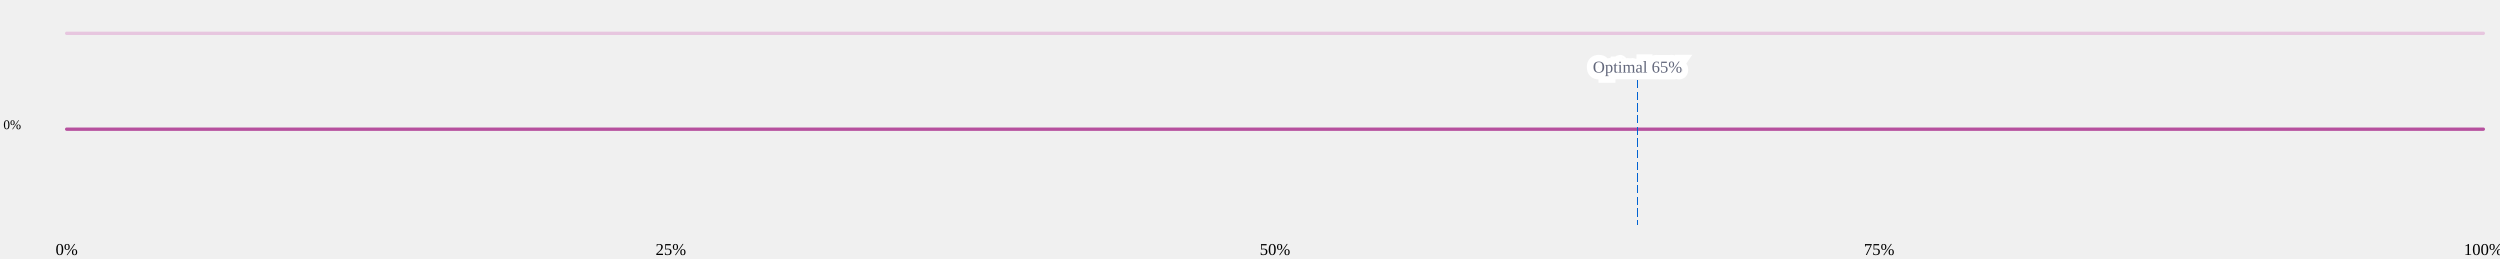
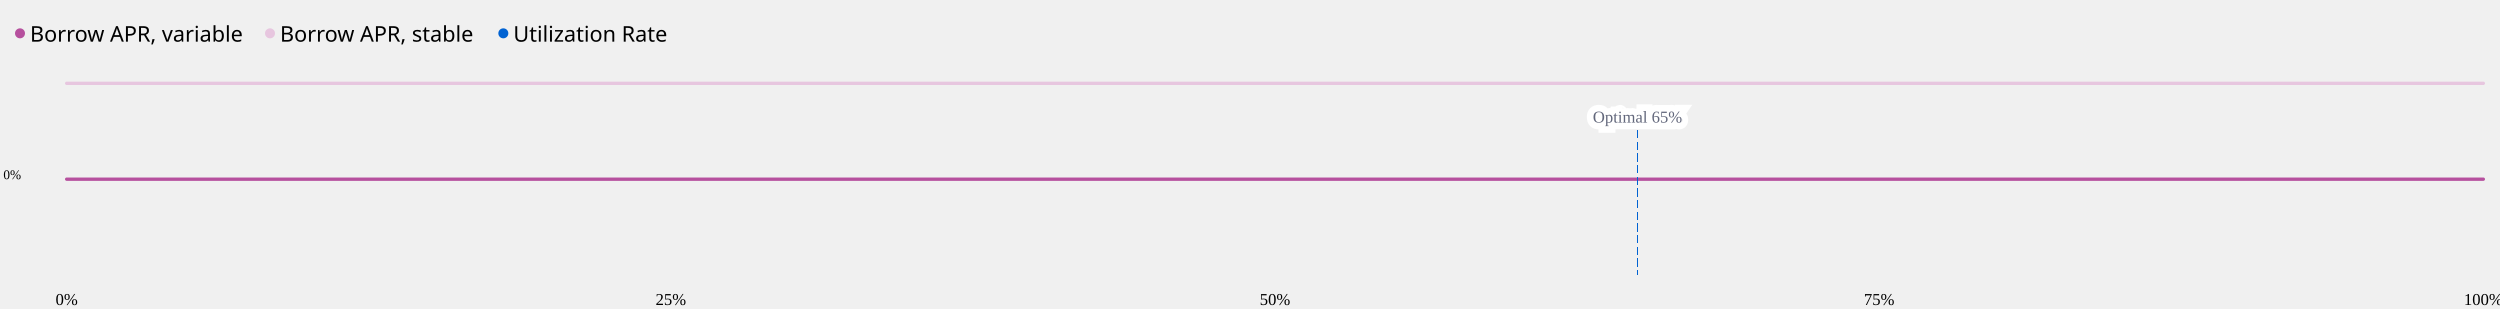
- <svg xmlns="http://www.w3.org/2000/svg" width="1500" height="155">
-   <g class="visx-group" transform="translate(40, 20)">
+ <svg xmlns="http://www.w3.org/2000/svg" style="background: white;" width="1500" height="185">
+   <g style="color: black; font-size: 13px; font-family: sans-serif; transform: translate(18px, 25px);">
+     <g>
+       <circle r="3" cx="-6" cy="-5" style="fill: #B6509E" />
+       <text>Borrow APR, variable</text>
+     </g>
+     <g style="transform: translateX(150px);">
+       <circle r="3" cx="-6" cy="-5" style="fill: rgb(231, 198, 223)" />
+       <text>Borrow APR, stable</text>
+     </g>
+     <g style="transform: translateX(290px);">
+       <circle r="3" cx="-6" cy="-5" style="fill: rgb(0, 98, 210)" />
+       <text>Utilization Rate</text>
+     </g>
+   </g>
+   <g class="visx-group" transform="translate(40, 50)">
    <g class="visx-group visx-rows" transform="translate(0, 0)">
      <line class="visx-line" x1="0" y1="57.5" x2="1450" y2="57.5" fill="transparent" shape-rendering="crispEdges" stroke="#000" stroke-width="1" stroke-dasharray="3,3" pointer-events="none" />
    </g>
    <path class="visx-linepath" d="M0,57.5C2.417,57.5,4.833,57.5,7.25,57.5C9.667,57.5,12.083,57.5,14.5,57.5C16.917,57.5,19.333,57.5,21.75,57.5C24.167,57.5,26.583,57.5,29,57.5C31.417,57.5,33.833,57.5,36.25,57.5C38.667,57.5,41.083,57.5,43.5,57.5C45.917,57.5,48.333,57.5,50.75,57.5C53.167,57.5,55.583,57.5,58,57.5C60.417,57.5,62.833,57.5,65.25,57.5C67.667,57.5,70.083,57.5,72.5,57.5C74.917,57.5,77.333,57.5,79.75,57.5C82.167,57.5,84.583,57.5,87,57.5C89.417,57.5,91.833,57.5,94.25,57.5C96.667,57.5,99.083,57.5,101.5,57.5C103.917,57.5,106.333,57.5,108.75,57.5C111.167,57.5,113.583,57.5,116,57.5C118.417,57.5,120.833,57.5,123.25,57.5C125.667,57.5,128.083,57.5,130.5,57.5C132.917,57.5,135.333,57.5,137.75,57.5C140.167,57.5,142.583,57.5,145,57.5C147.417,57.5,149.833,57.5,152.25,57.5C154.667,57.5,157.083,57.5,159.5,57.5C161.917,57.5,164.333,57.5,166.75,57.5C169.167,57.5,171.583,57.5,174,57.5C176.417,57.5,178.833,57.5,181.25,57.5C183.667,57.5,186.083,57.5,188.5,57.5C190.917,57.5,193.333,57.5,195.75,57.5C198.167,57.5,200.583,57.5,203,57.5C205.417,57.5,207.833,57.5,210.25,57.5C212.667,57.5,215.083,57.5,217.5,57.5C219.917,57.5,222.333,57.5,224.75,57.5C227.167,57.5,229.583,57.5,232,57.5C234.417,57.5,236.833,57.5,239.25,57.5C241.667,57.5,244.083,57.5,246.5,57.5C248.917,57.5,251.333,57.5,253.75,57.5C256.167,57.5,258.583,57.5,261,57.5C263.417,57.5,265.833,57.5,268.25,57.5C270.667,57.5,273.083,57.5,275.5,57.5C277.917,57.5,280.333,57.5,282.75,57.5C285.167,57.5,287.583,57.5,290,57.5C292.417,57.5,294.833,57.5,297.25,57.5C299.667,57.5,302.083,57.5,304.5,57.5C306.917,57.5,309.333,57.5,311.75,57.5C314.167,57.5,316.583,57.5,319,57.5C321.417,57.5,323.833,57.5,326.25,57.5C328.667,57.5,331.083,57.5,333.5,57.5C335.917,57.5,338.333,57.5,340.75,57.5C343.167,57.5,345.583,57.5,348,57.5C350.417,57.5,352.833,57.5,355.25,57.5C357.667,57.5,360.083,57.5,362.5,57.5C364.917,57.5,367.333,57.5,369.75,57.5C372.167,57.5,374.583,57.5,377,57.5C379.417,57.5,381.833,57.5,384.25,57.5C386.667,57.5,389.083,57.5,391.5,57.5C393.917,57.5,396.333,57.5,398.75,57.5C401.167,57.5,403.583,57.5,406,57.5C408.417,57.5,410.833,57.5,413.25,57.5C415.667,57.5,418.083,57.5,420.5,57.5C422.917,57.5,425.333,57.5,427.75,57.5C430.167,57.5,432.583,57.5,435,57.5C437.417,57.5,439.833,57.5,442.25,57.5C444.667,57.5,447.083,57.5,449.5,57.5C451.917,57.5,454.333,57.5,456.75,57.5C459.167,57.5,461.583,57.5,464,57.5C466.417,57.5,468.833,57.5,471.25,57.5C473.667,57.5,476.083,57.5,478.5,57.5C480.917,57.5,483.333,57.5,485.75,57.5C488.167,57.5,490.583,57.5,493,57.5C495.417,57.5,497.833,57.5,500.25,57.5C502.667,57.5,505.083,57.5,507.5,57.5C509.917,57.5,512.333,57.5,514.75,57.5C517.167,57.5,519.583,57.5,522,57.5C524.417,57.5,526.833,57.5,529.25,57.5C531.667,57.5,534.083,57.5,536.5,57.5C538.917,57.5,541.333,57.5,543.75,57.5C546.167,57.5,548.583,57.5,551,57.5C553.417,57.5,555.833,57.5,558.25,57.5C560.667,57.5,563.083,57.5,565.5,57.5C567.917,57.5,570.333,57.5,572.75,57.5C575.167,57.5,577.583,57.5,580,57.5C582.417,57.5,584.833,57.5,587.25,57.5C589.667,57.5,592.083,57.5,594.5,57.5C596.917,57.5,599.333,57.5,601.75,57.5C604.167,57.5,606.583,57.5,609,57.5C611.417,57.5,613.833,57.5,616.25,57.5C618.667,57.5,621.083,57.5,623.5,57.5C625.917,57.5,628.333,57.5,630.75,57.5C633.167,57.5,635.583,57.5,638,57.5C640.417,57.5,642.833,57.5,645.25,57.5C647.667,57.5,650.083,57.5,652.5,57.5C654.917,57.5,657.333,57.5,659.75,57.5C662.167,57.5,664.583,57.5,667,57.5C669.417,57.5,671.833,57.5,674.25,57.5C676.667,57.5,679.083,57.5,681.5,57.5C683.917,57.5,686.333,57.5,688.75,57.5C691.167,57.5,693.583,57.5,696,57.5C698.417,57.5,700.833,57.5,703.25,57.5C705.667,57.5,708.083,57.5,710.5,57.5C712.917,57.5,715.333,57.5,717.75,57.5C720.167,57.5,722.583,57.5,725,57.5C727.417,57.5,729.833,57.5,732.25,57.5C734.667,57.5,737.083,57.5,739.5,57.5C741.917,57.5,744.333,57.5,746.75,57.5C749.167,57.5,751.583,57.5,754,57.5C756.417,57.5,758.833,57.5,761.25,57.5C763.667,57.5,766.083,57.5,768.5,57.5C770.917,57.5,773.333,57.5,775.75,57.5C778.167,57.5,780.583,57.5,783,57.5C785.417,57.5,787.833,57.5,790.25,57.5C792.667,57.5,795.083,57.5,797.5,57.5C799.917,57.5,802.333,57.5,804.75,57.5C807.167,57.5,809.583,57.5,812,57.5C814.417,57.5,816.833,57.5,819.25,57.5C821.667,57.5,824.083,57.5,826.5,57.5C828.917,57.5,831.333,57.5,833.75,57.5C836.167,57.5,838.583,57.5,841,57.5C843.417,57.5,845.833,57.5,848.25,57.5C850.667,57.5,853.083,57.5,855.5,57.5C857.917,57.5,860.333,57.5,862.75,57.5C865.167,57.5,867.583,57.5,870,57.5C872.417,57.5,874.833,57.5,877.25,57.5C879.667,57.5,882.083,57.5,884.5,57.5C886.917,57.5,889.333,57.5,891.75,57.5C894.167,57.5,896.583,57.5,899,57.5C901.417,57.5,903.833,57.5,906.25,57.5C908.667,57.5,911.083,57.5,913.5,57.5C915.917,57.5,918.333,57.5,920.75,57.5C923.167,57.5,925.583,57.5,928,57.5C930.417,57.5,932.833,57.5,935.25,57.5C937.667,57.5,940.083,57.5,942.5,57.5C944.917,57.5,947.333,57.5,949.75,57.5C952.167,57.5,954.583,57.5,957,57.5C959.417,57.5,961.833,57.5,964.25,57.5C966.667,57.5,969.083,57.5,971.5,57.5C973.917,57.5,976.333,57.5,978.75,57.5C981.167,57.5,983.583,57.5,986,57.5C988.417,57.5,990.833,57.5,993.25,57.5C995.667,57.5,998.083,57.5,1000.5,57.5C1002.917,57.5,1005.333,57.5,1007.75,57.5C1010.167,57.5,1012.583,57.5,1015,57.5C1017.417,57.5,1019.833,57.5,1022.25,57.5C1024.667,57.5,1027.083,57.5,1029.5,57.5C1031.917,57.5,1034.333,57.5,1036.75,57.5C1039.167,57.5,1041.583,57.5,1044,57.5C1046.417,57.5,1048.833,57.5,1051.25,57.5C1053.667,57.5,1056.083,57.5,1058.5,57.5C1060.917,57.5,1063.333,57.5,1065.75,57.5C1068.167,57.5,1070.583,57.5,1073,57.5C1075.417,57.5,1077.833,57.5,1080.25,57.5C1082.667,57.5,1085.083,57.5,1087.5,57.5C1089.917,57.5,1092.333,57.5,1094.75,57.5C1097.167,57.5,1099.583,57.5,1102,57.5C1104.417,57.5,1106.833,57.5,1109.25,57.5C1111.667,57.5,1114.083,57.5,1116.5,57.5C1118.917,57.5,1121.333,57.5,1123.75,57.5C1126.167,57.5,1128.583,57.5,1131,57.5C1133.417,57.5,1135.833,57.5,1138.25,57.5C1140.667,57.5,1143.083,57.5,1145.5,57.5C1147.917,57.5,1150.333,57.5,1152.75,57.5C1155.167,57.5,1157.583,57.5,1160,57.5C1162.417,57.5,1164.833,57.5,1167.25,57.5C1169.667,57.5,1172.083,57.5,1174.5,57.5C1176.917,57.5,1179.333,57.5,1181.75,57.5C1184.167,57.5,1186.583,57.5,1189,57.5C1191.417,57.5,1193.833,57.5,1196.25,57.5C1198.667,57.5,1201.083,57.5,1203.5,57.5C1205.917,57.5,1208.333,57.5,1210.75,57.5C1213.167,57.5,1215.583,57.5,1218,57.5C1220.417,57.5,1222.833,57.5,1225.25,57.5C1227.667,57.5,1230.083,57.5,1232.5,57.5C1234.917,57.5,1237.333,57.5,1239.75,57.5C1242.167,57.5,1244.583,57.5,1247,57.5C1249.417,57.5,1251.833,57.5,1254.25,57.5C1256.667,57.5,1259.083,57.5,1261.5,57.5C1263.917,57.5,1266.333,57.5,1268.75,57.5C1271.167,57.5,1273.583,57.5,1276,57.5C1278.417,57.5,1280.833,57.5,1283.25,57.5C1285.667,57.5,1288.083,57.5,1290.5,57.5C1292.917,57.5,1295.333,57.5,1297.75,57.5C1300.167,57.5,1302.583,57.5,1305,57.5C1307.417,57.5,1309.833,57.5,1312.25,57.5C1314.667,57.5,1317.083,57.5,1319.5,57.5C1321.917,57.5,1324.333,57.5,1326.75,57.5C1329.167,57.5,1331.583,57.5,1334,57.5C1336.417,57.5,1338.833,57.5,1341.25,57.5C1343.667,57.5,1346.083,57.5,1348.5,57.5C1350.917,57.5,1353.333,57.5,1355.75,57.5C1358.167,57.5,1360.583,57.5,1363,57.5C1365.417,57.5,1367.833,57.5,1370.25,57.5C1372.667,57.5,1375.083,57.5,1377.5,57.5C1379.917,57.5,1382.333,57.5,1384.75,57.5C1387.167,57.5,1389.583,57.5,1392,57.5C1394.417,57.5,1396.833,57.5,1399.25,57.5C1401.667,57.5,1404.083,57.5,1406.5,57.5C1408.917,57.5,1411.333,57.5,1413.75,57.5C1416.167,57.5,1418.583,57.5,1421,57.5C1423.417,57.5,1425.833,57.5,1428.25,57.5C1430.667,57.5,1433.083,57.5,1435.5,57.5C1437.917,57.5,1440.333,57.5,1442.75,57.5C1445.167,57.5,1447.583,57.5,1450,57.5" fill="transparent" stroke-linecap="round" stroke="#B6509E" stroke-width="2" />
    <path class="visx-linepath" d="M0,0C2.417,0,4.833,0,7.25,0C9.667,0,12.083,0,14.5,0C16.917,0,19.333,0,21.75,0C24.167,0,26.583,0,29,0C31.417,0,33.833,0,36.25,0C38.667,0,41.083,0,43.5,0C45.917,0,48.333,0,50.75,0C53.167,0,55.583,0,58,0C60.417,0,62.833,0,65.25,0C67.667,0,70.083,0,72.5,0C74.917,0,77.333,0,79.75,0C82.167,0,84.583,0,87,0C89.417,0,91.833,0,94.25,0C96.667,0,99.083,0,101.5,0C103.917,0,106.333,0,108.75,0C111.167,0,113.583,0,116,0C118.417,0,120.833,0,123.25,0C125.667,0,128.083,0,130.5,0C132.917,0,135.333,0,137.75,0C140.167,0,142.583,0,145,0C147.417,0,149.833,0,152.25,0C154.667,0,157.083,0,159.5,0C161.917,0,164.333,0,166.75,0C169.167,0,171.583,0,174,0C176.417,0,178.833,0,181.25,0C183.667,0,186.083,0,188.5,0C190.917,0,193.333,0,195.75,0C198.167,0,200.583,0,203,0C205.417,0,207.833,0,210.25,0C212.667,0,215.083,0,217.5,0C219.917,0,222.333,0,224.75,0C227.167,0,229.583,0,232,0C234.417,0,236.833,0,239.25,0C241.667,0,244.083,0,246.5,0C248.917,0,251.333,0,253.75,0C256.167,0,258.583,0,261,0C263.417,0,265.833,0,268.25,0C270.667,0,273.083,0,275.5,0C277.917,0,280.333,0,282.75,0C285.167,0,287.583,0,290,0C292.417,0,294.833,0,297.25,0C299.667,0,302.083,0,304.5,0C306.917,0,309.333,0,311.75,0C314.167,0,316.583,0,319,0C321.417,0,323.833,0,326.25,0C328.667,0,331.083,0,333.5,0C335.917,0,338.333,0,340.75,0C343.167,0,345.583,0,348,0C350.417,0,352.833,0,355.25,0C357.667,0,360.083,0,362.5,0C364.917,0,367.333,0,369.75,0C372.167,0,374.583,0,377,0C379.417,0,381.833,0,384.25,0C386.667,0,389.083,0,391.5,0C393.917,0,396.333,0,398.75,0C401.167,0,403.583,0,406,0C408.417,0,410.833,0,413.25,0C415.667,0,418.083,0,420.5,0C422.917,0,425.333,0,427.75,0C430.167,0,432.583,0,435,0C437.417,0,439.833,0,442.25,0C444.667,0,447.083,0,449.5,0C451.917,0,454.333,0,456.75,0C459.167,0,461.583,0,464,0C466.417,0,468.833,0,471.25,0C473.667,0,476.083,0,478.5,0C480.917,0,483.333,0,485.75,0C488.167,0,490.583,0,493,0C495.417,0,497.833,0,500.25,0C502.667,0,505.083,0,507.5,0C509.917,0,512.333,0,514.75,0C517.167,0,519.583,0,522,0C524.417,0,526.833,0,529.25,0C531.667,0,534.083,0,536.5,0C538.917,0,541.333,0,543.75,0C546.167,0,548.583,0,551,0C553.417,0,555.833,0,558.25,0C560.667,0,563.083,0,565.5,0C567.917,0,570.333,0,572.75,0C575.167,0,577.583,0,580,0C582.417,0,584.833,0,587.25,0C589.667,0,592.083,0,594.5,0C596.917,0,599.333,0,601.75,0C604.167,0,606.583,0,609,0C611.417,0,613.833,0,616.25,0C618.667,0,621.083,0,623.5,0C625.917,0,628.333,0,630.75,0C633.167,0,635.583,0,638,0C640.417,0,642.833,0,645.25,0C647.667,0,650.083,0,652.5,0C654.917,0,657.333,0,659.75,0C662.167,0,664.583,0,667,0C669.417,0,671.833,0,674.25,0C676.667,0,679.083,0,681.5,0C683.917,0,686.333,0,688.75,0C691.167,0,693.583,0,696,0C698.417,0,700.833,0,703.25,0C705.667,0,708.083,0,710.5,0C712.917,0,715.333,0,717.75,0C720.167,0,722.583,0,725,0C727.417,0,729.833,0,732.25,0C734.667,0,737.083,0,739.5,0C741.917,0,744.333,0,746.75,0C749.167,0,751.583,0,754,0C756.417,0,758.833,0,761.25,0C763.667,0,766.083,0,768.5,0C770.917,0,773.333,0,775.75,0C778.167,0,780.583,0,783,0C785.417,0,787.833,0,790.25,0C792.667,0,795.083,0,797.5,0C799.917,0,802.333,0,804.75,0C807.167,0,809.583,0,812,0C814.417,0,816.833,0,819.25,0C821.667,0,824.083,0,826.5,0C828.917,0,831.333,0,833.75,0C836.167,0,838.583,0,841,0C843.417,0,845.833,0,848.25,0C850.667,0,853.083,0,855.5,0C857.917,0,860.333,0,862.75,0C865.167,0,867.583,0,870,0C872.417,0,874.833,0,877.25,0C879.667,0,882.083,0,884.5,0C886.917,0,889.333,0,891.75,0C894.167,0,896.583,0,899,0C901.417,0,903.833,0,906.25,0C908.667,0,911.083,0,913.5,0C915.917,0,918.333,0,920.75,0C923.167,0,925.583,0,928,0C930.417,0,932.833,0,935.25,0C937.667,0,940.083,0,942.5,0C944.917,0,947.333,0,949.75,0C952.167,0,954.583,0,957,0C959.417,0,961.833,0,964.25,0C966.667,0,969.083,0,971.5,0C973.917,0,976.333,0,978.75,0C981.167,0,983.583,0,986,0C988.417,0,990.833,0,993.25,0C995.667,0,998.083,0,1000.5,0C1002.917,0,1005.333,0,1007.75,0C1010.167,0,1012.583,0,1015,0C1017.417,0,1019.833,0,1022.25,0C1024.667,0,1027.083,0,1029.5,0C1031.917,0,1034.333,0,1036.75,0C1039.167,0,1041.583,0,1044,0C1046.417,0,1048.833,0,1051.25,0C1053.667,0,1056.083,0,1058.5,0C1060.917,0,1063.333,0,1065.75,0C1068.167,0,1070.583,0,1073,0C1075.417,0,1077.833,0,1080.25,0C1082.667,0,1085.083,0,1087.5,0C1089.917,0,1092.333,0,1094.75,0C1097.167,0,1099.583,0,1102,0C1104.417,0,1106.833,0,1109.25,0C1111.667,0,1114.083,0,1116.5,0C1118.917,0,1121.333,0,1123.75,0C1126.167,0,1128.583,0,1131,0C1133.417,0,1135.833,0,1138.25,0C1140.667,0,1143.083,0,1145.5,0C1147.917,0,1150.333,0,1152.75,0C1155.167,0,1157.583,0,1160,0C1162.417,0,1164.833,0,1167.25,0C1169.667,0,1172.083,0,1174.5,0C1176.917,0,1179.333,0,1181.75,0C1184.167,0,1186.583,0,1189,0C1191.417,0,1193.833,0,1196.25,0C1198.667,0,1201.083,0,1203.5,0C1205.917,0,1208.333,0,1210.75,0C1213.167,0,1215.583,0,1218,0C1220.417,0,1222.833,0,1225.25,0C1227.667,0,1230.083,0,1232.5,0C1234.917,0,1237.333,0,1239.75,0C1242.167,0,1244.583,0,1247,0C1249.417,0,1251.833,0,1254.25,0C1256.667,0,1259.083,0,1261.5,0C1263.917,0,1266.333,0,1268.75,0C1271.167,0,1273.583,0,1276,0C1278.417,0,1280.833,0,1283.25,0C1285.667,0,1288.083,0,1290.5,0C1292.917,0,1295.333,0,1297.75,0C1300.167,0,1302.583,0,1305,0C1307.417,0,1309.833,0,1312.25,0C1314.667,0,1317.083,0,1319.5,0C1321.917,0,1324.333,0,1326.75,0C1329.167,0,1331.583,0,1334,0C1336.417,0,1338.833,0,1341.25,0C1343.667,0,1346.083,0,1348.5,0C1350.917,0,1353.333,0,1355.75,0C1358.167,0,1360.583,0,1363,0C1365.417,0,1367.833,0,1370.25,0C1372.667,0,1375.083,0,1377.5,0C1379.917,0,1382.333,0,1384.75,0C1387.167,0,1389.583,0,1392,0C1394.417,0,1396.833,0,1399.25,0C1401.667,0,1404.083,0,1406.5,0C1408.917,0,1411.333,0,1413.75,0C1416.167,0,1418.583,0,1421,0C1423.417,0,1425.833,0,1428.25,0C1430.667,0,1433.083,0,1435.5,0C1437.917,0,1440.333,0,1442.75,0C1445.167,0,1447.583,0,1450,0" fill="transparent" stroke-linecap="round" stroke="#E7C6DF" stroke-width="2" />
    <g class="visx-group visx-axis visx-axis-bottom" transform="translate(0, 115)">
      <g class="visx-group visx-axis-tick" transform="translate(0, 0)">
        <line class="visx-line" x1="0" y1="0" x2="0" y2="8" fill="transparent" shape-rendering="crispEdges" stroke="#000" stroke-width="0" stroke-linecap="square" />
        <svg x="0" y="0" font-size="10" style="overflow:visible">
          <text transform="" x="0" y="18" fill="#000" font-size="10" text-anchor="middle">
            <tspan x="0" dy="0em">0%</tspan>
          </text>
        </svg>
      </g>
      <g class="visx-group visx-axis-tick" transform="translate(0, 0)">
        <line class="visx-line" x1="362.5" y1="0" x2="362.5" y2="8" fill="transparent" shape-rendering="crispEdges" stroke="#000" stroke-width="0" stroke-linecap="square" />
        <svg x="0" y="0" font-size="10" style="overflow:visible">
          <text transform="" x="362.5" y="18" fill="#000" font-size="10" text-anchor="middle">
            <tspan x="362.5" dy="0em">25%</tspan>
          </text>
        </svg>
      </g>
      <g class="visx-group visx-axis-tick" transform="translate(0, 0)">
        <line class="visx-line" x1="725" y1="0" x2="725" y2="8" fill="transparent" shape-rendering="crispEdges" stroke="#000" stroke-width="0" stroke-linecap="square" />
        <svg x="0" y="0" font-size="10" style="overflow:visible">
          <text transform="" x="725" y="18" fill="#000" font-size="10" text-anchor="middle">
            <tspan x="725" dy="0em">50%</tspan>
          </text>
        </svg>
      </g>
      <g class="visx-group visx-axis-tick" transform="translate(0, 0)">
        <line class="visx-line" x1="1087.5" y1="0" x2="1087.5" y2="8" fill="transparent" shape-rendering="crispEdges" stroke="#000" stroke-width="0" stroke-linecap="square" />
        <svg x="0" y="0" font-size="10" style="overflow:visible">
          <text transform="" x="1087.5" y="18" fill="#000" font-size="10" text-anchor="middle">
            <tspan x="1087.5" dy="0em">75%</tspan>
          </text>
        </svg>
      </g>
      <g class="visx-group visx-axis-tick" transform="translate(0, 0)">
        <line class="visx-line" x1="1450" y1="0" x2="1450" y2="8" fill="transparent" shape-rendering="crispEdges" stroke="#000" stroke-width="0" stroke-linecap="square" />
        <svg x="0" y="0" font-size="10" style="overflow:visible">
          <text transform="" x="1450" y="18" fill="#000" font-size="10" text-anchor="middle">
            <tspan x="1450" dy="0em">100%</tspan>
          </text>
        </svg>
      </g>
      <line class="visx-line visx-axis-line" x1="0.5" y1="0" x2="1450.5" y2="0" fill="transparent" shape-rendering="crispEdges" stroke="#222" stroke-width="0" />
    </g>
    <g class="visx-group visx-axis visx-axis-left" transform="translate(0, 0)">
      <g class="visx-group visx-axis-tick" transform="translate(0, 0)">
        <line class="visx-line" x1="0" y1="57.5" x2="-8" y2="57.5" fill="transparent" shape-rendering="crispEdges" stroke="#222" stroke-width="0" stroke-linecap="square" />
        <svg x="-30" y="0" font-size="8" style="overflow:visible">
          <text transform="" x="-8" y="57.5" fill="#000" font-size="8" text-anchor="start">
            <tspan x="-8" dy="0em">0%</tspan>
          </text>
        </svg>
      </g>
      <line class="visx-line visx-axis-line" x1="0" y1="115.5" x2="0" y2="0.5" fill="transparent" shape-rendering="crispEdges" stroke="#222" stroke-width="0" />
    </g>
    <rect class="visx-bar" width="1450" height="115" fill="transparent" />
    <line class="visx-line" x1="942.5" y1="28" x2="942.5" y2="115" fill="transparent" shape-rendering="crispEdges" stroke="#0062D2" stroke-width="1" pointer-events="none" stroke-dasharray="5,2" />
    <svg x="0" y="0" font-size="10px" style="overflow:visible">
      <text transform="" x="942.5" y="20" font-size="10px" fill="#fff" stroke="#fff" stroke-width="0.8em" text-anchor="middle">
        <tspan x="942.5" dy="0.355em">Optimal 65%</tspan>
      </text>
    </svg>
    <svg x="0" y="0" font-size="10px" style="overflow:visible">
      <text transform="" x="942.5" y="20" font-size="10px" fill="#62677B" text-anchor="middle">
        <tspan x="942.5" dy="0.355em">Optimal 65%</tspan>
      </text>
    </svg>
  </g>
</svg>
